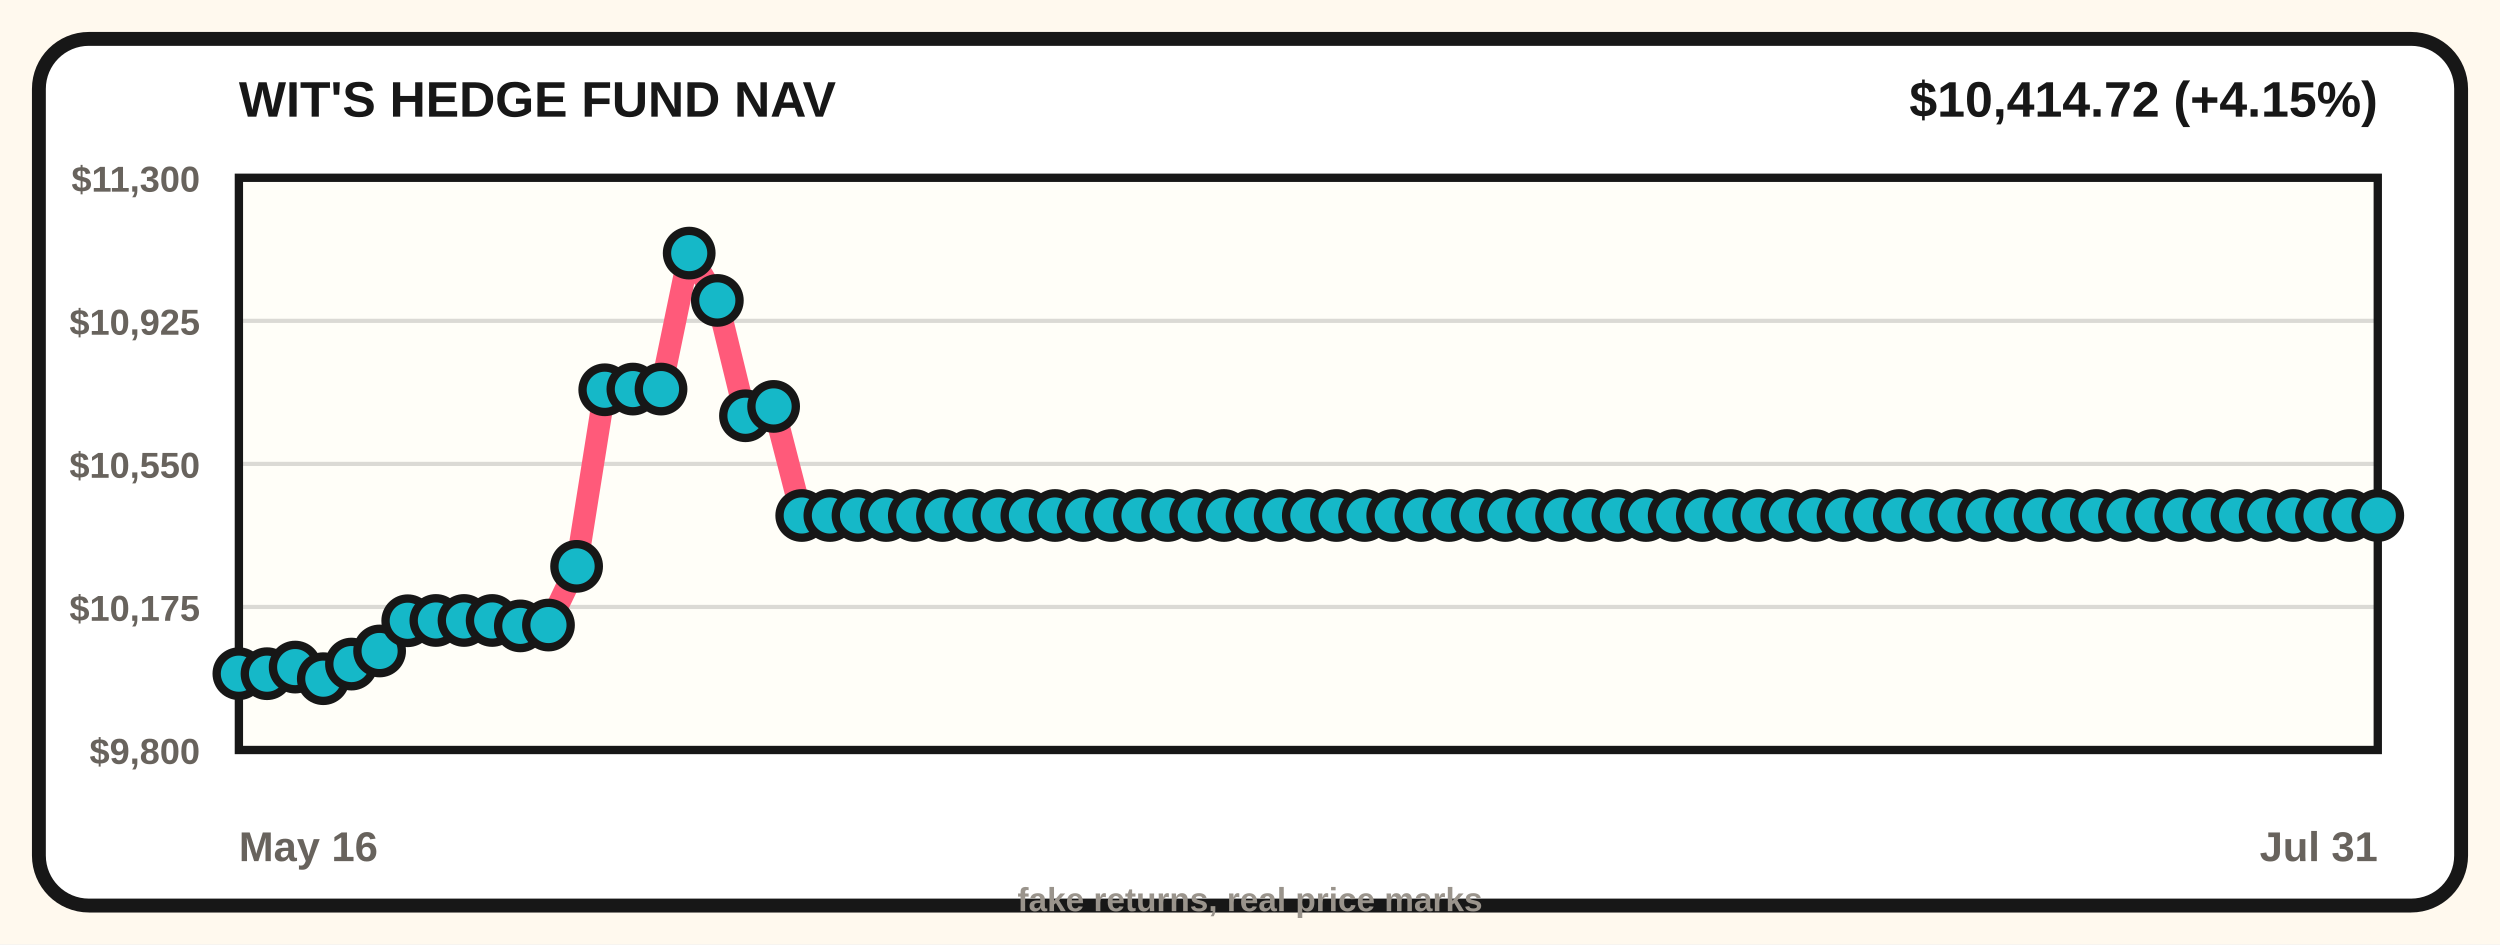
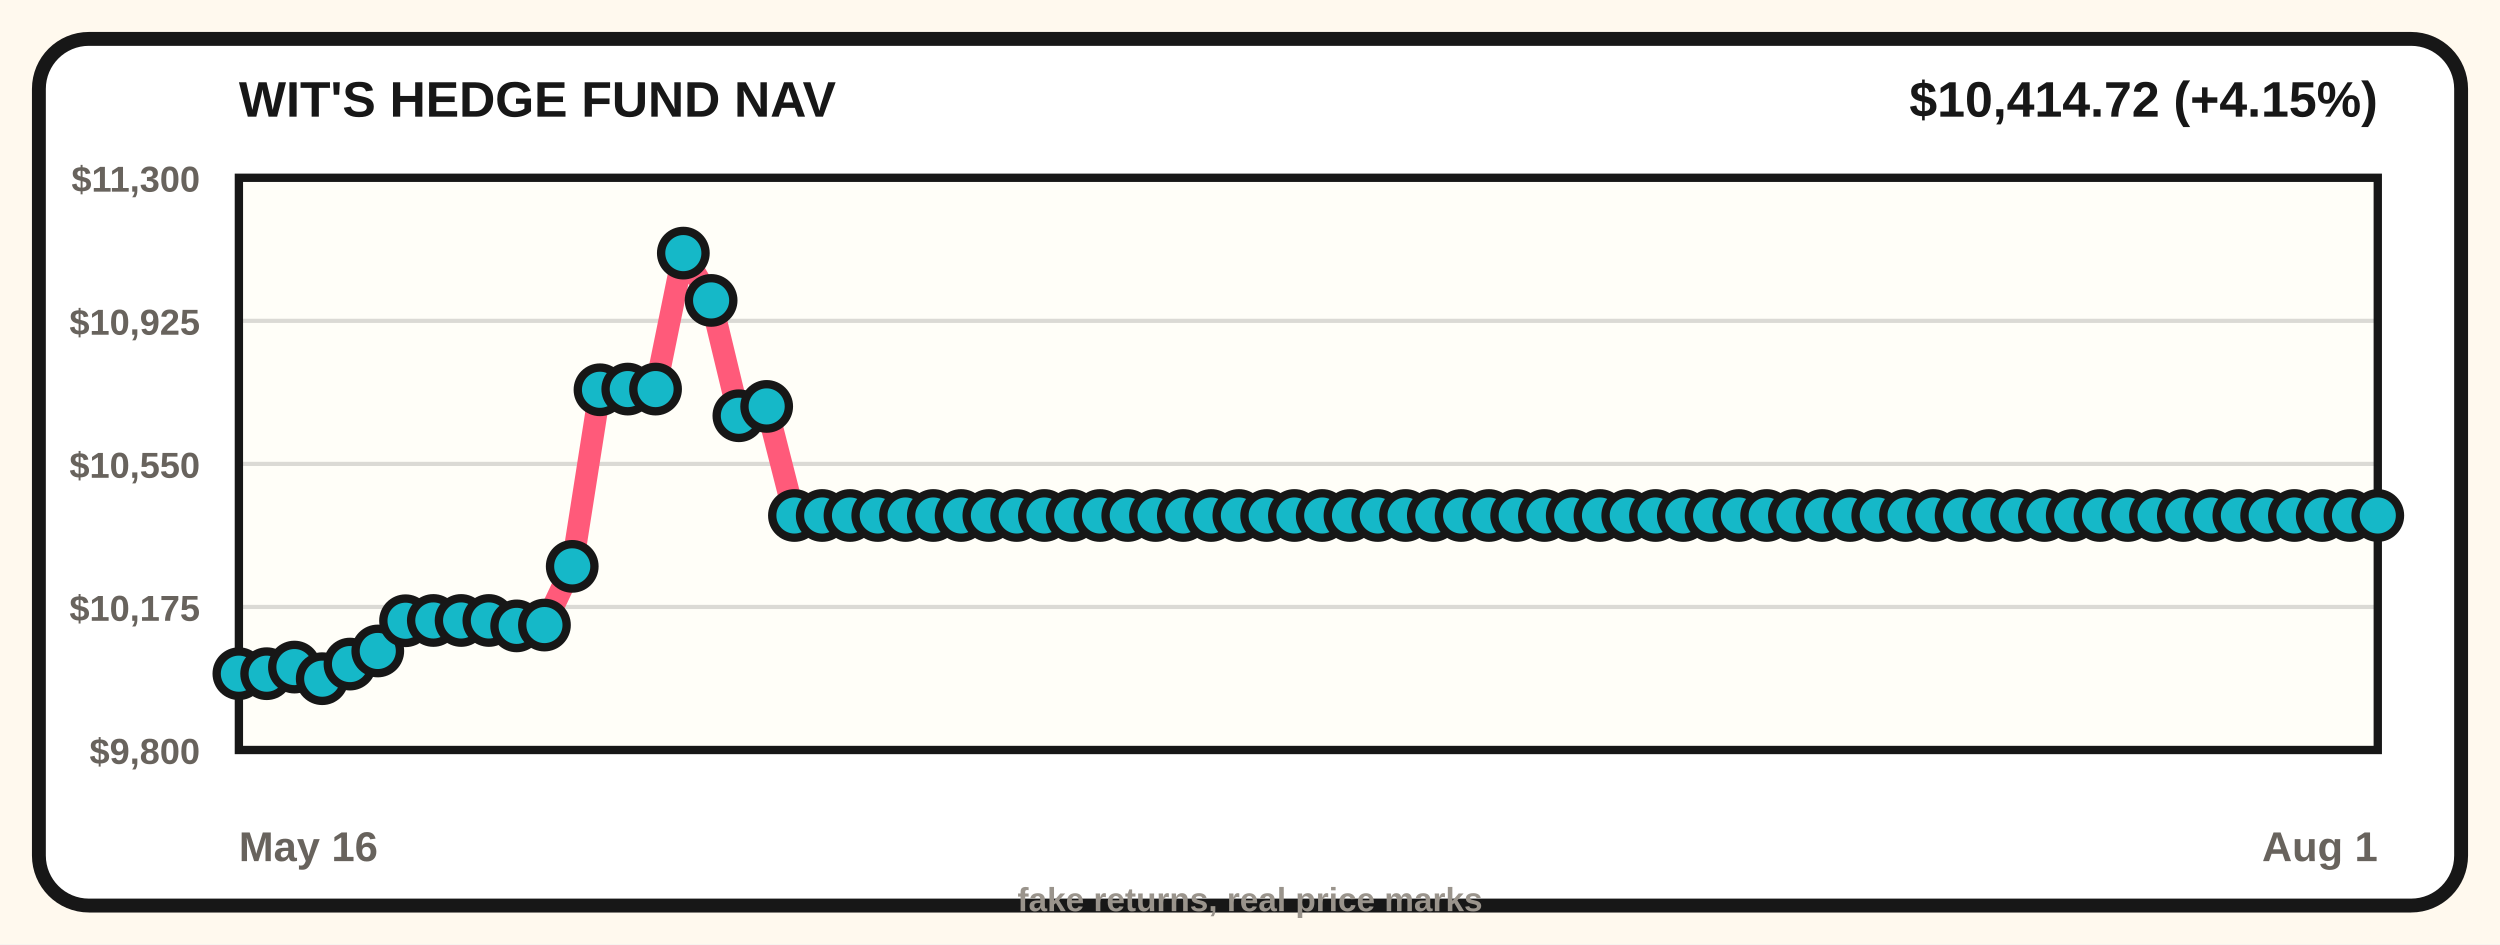
<svg xmlns="http://www.w3.org/2000/svg" width="900" height="340" viewBox="0 0 900 340" role="img" aria-label="Wit's Hedge Fund fake NAV chart">
  <rect width="900" height="340" fill="#fff9ee" />
  <rect x="14" y="14" width="872" height="312" rx="18" fill="#ffffff" stroke="#171717" stroke-width="5" />
  <rect x="86" y="64" width="770" height="206" fill="#fffef8" stroke="#171717" stroke-width="3" />
  <line x1="86" y1="270" x2="856" y2="270" stroke="#171717" stroke-width="1.5" opacity="0.16" />
  <text x="72" y="275" text-anchor="end" font-family="Arial, sans-serif" font-size="13" font-weight="800" fill="#68635d">$9,800</text>
  <line x1="86" y1="218.5" x2="856" y2="218.5" stroke="#171717" stroke-width="1.5" opacity="0.16" />
  <text x="72" y="223.5" text-anchor="end" font-family="Arial, sans-serif" font-size="13" font-weight="800" fill="#68635d">$10,175</text>
  <line x1="86" y1="167" x2="856" y2="167" stroke="#171717" stroke-width="1.5" opacity="0.16" />
  <text x="72" y="172" text-anchor="end" font-family="Arial, sans-serif" font-size="13" font-weight="800" fill="#68635d">$10,550</text>
  <line x1="86" y1="115.5" x2="856" y2="115.5" stroke="#171717" stroke-width="1.5" opacity="0.16" />
  <text x="72" y="120.5" text-anchor="end" font-family="Arial, sans-serif" font-size="13" font-weight="800" fill="#68635d">$10,925</text>
  <line x1="86" y1="64" x2="856" y2="64" stroke="#171717" stroke-width="1.5" opacity="0.16" />
  <text x="72" y="69" text-anchor="end" font-family="Arial, sans-serif" font-size="13" font-weight="800" fill="#68635d">$11,300</text>
-   <polyline points="86,242.53 96.13,242.53 106.26,240.15 116.39,244.33 126.53,239.07 136.66,234.35 146.79,223.47 156.92,223.37 167.05,223.37 177.18,223.37 187.32,225.32 197.45,225.02 207.58,203.89 217.71,140.32 227.84,140.07 237.97,140.07 248.11,91.12 258.24,108.15 268.37,149.67 278.5,146.31 288.63,185.58 298.76,185.58 308.89,185.58 319.03,185.58 329.16,185.58 339.29,185.58 349.42,185.58 359.55,185.58 369.68,185.58 379.82,185.58 389.95,185.58 400.08,185.58 410.21,185.58 420.34,185.58 430.47,185.58 440.61,185.58 450.74,185.58 460.87,185.58 471,185.58 481.13,185.58 491.26,185.58 501.39,185.58 511.53,185.58 521.66,185.58 531.79,185.58 541.92,185.58 552.05,185.58 562.18,185.58 572.32,185.58 582.45,185.58 592.58,185.58 602.71,185.58 612.84,185.58 622.97,185.58 633.11,185.58 643.24,185.58 653.37,185.58 663.5,185.58 673.63,185.58 683.76,185.58 693.89,185.58 704.03,185.58 714.16,185.58 724.29,185.58 734.42,185.58 744.55,185.58 754.68,185.58 764.82,185.58 774.95,185.58 785.08,185.58 795.21,185.58 805.34,185.58 815.47,185.58 825.61,185.58 835.74,185.58 845.87,185.58 856,185.58" fill="none" stroke="#ff5a7a" stroke-width="8" stroke-linecap="round" stroke-linejoin="round" />
+   <polyline points="86,242.53 96,242.53 106,240.15 116,244.33 126,239.07 136,234.35 146,223.47 156,223.37 166,223.37 176,223.37 186,225.32 196,225.02 206,203.89 216,140.32 226,140.07 236,140.07 246,91.12 256,108.15 266,149.67 276,146.31 286,185.58 296,185.58 306,185.58 316,185.58 326,185.58 336,185.58 346,185.58 356,185.58 366,185.58 376,185.58 386,185.58 396,185.58 406,185.58 416,185.58 426,185.58 436,185.58 446,185.58 456,185.58 466,185.58 476,185.58 486,185.58 496,185.58 506,185.58 516,185.58 526,185.58 536,185.58 546,185.58 556,185.58 566,185.58 576,185.58 586,185.58 596,185.58 606,185.58 616,185.58 626,185.58 636,185.58 646,185.58 656,185.58 666,185.58 676,185.58 686,185.58 696,185.58 706,185.58 716,185.58 726,185.58 736,185.58 746,185.58 756,185.58 766,185.58 776,185.58 786,185.58 796,185.58 806,185.58 816,185.58 826,185.58 836,185.58 846,185.58 856,185.58" fill="none" stroke="#ff5a7a" stroke-width="8" stroke-linecap="round" stroke-linejoin="round" />
  <circle cx="86" cy="242.53" r="8" fill="#15b8c8" stroke="#171717" stroke-width="3" />
-   <circle cx="96.13" cy="242.53" r="8" fill="#15b8c8" stroke="#171717" stroke-width="3" />
-   <circle cx="106.26" cy="240.15" r="8" fill="#15b8c8" stroke="#171717" stroke-width="3" />
-   <circle cx="116.39" cy="244.33" r="8" fill="#15b8c8" stroke="#171717" stroke-width="3" />
-   <circle cx="126.53" cy="239.07" r="8" fill="#15b8c8" stroke="#171717" stroke-width="3" />
-   <circle cx="136.66" cy="234.35" r="8" fill="#15b8c8" stroke="#171717" stroke-width="3" />
-   <circle cx="146.79" cy="223.47" r="8" fill="#15b8c8" stroke="#171717" stroke-width="3" />
-   <circle cx="156.92" cy="223.37" r="8" fill="#15b8c8" stroke="#171717" stroke-width="3" />
-   <circle cx="167.05" cy="223.37" r="8" fill="#15b8c8" stroke="#171717" stroke-width="3" />
-   <circle cx="177.18" cy="223.37" r="8" fill="#15b8c8" stroke="#171717" stroke-width="3" />
-   <circle cx="187.32" cy="225.32" r="8" fill="#15b8c8" stroke="#171717" stroke-width="3" />
-   <circle cx="197.45" cy="225.02" r="8" fill="#15b8c8" stroke="#171717" stroke-width="3" />
-   <circle cx="207.58" cy="203.89" r="8" fill="#15b8c8" stroke="#171717" stroke-width="3" />
-   <circle cx="217.71" cy="140.32" r="8" fill="#15b8c8" stroke="#171717" stroke-width="3" />
-   <circle cx="227.84" cy="140.07" r="8" fill="#15b8c8" stroke="#171717" stroke-width="3" />
-   <circle cx="237.97" cy="140.07" r="8" fill="#15b8c8" stroke="#171717" stroke-width="3" />
-   <circle cx="248.11" cy="91.12" r="8" fill="#15b8c8" stroke="#171717" stroke-width="3" />
-   <circle cx="258.24" cy="108.15" r="8" fill="#15b8c8" stroke="#171717" stroke-width="3" />
-   <circle cx="268.37" cy="149.67" r="8" fill="#15b8c8" stroke="#171717" stroke-width="3" />
-   <circle cx="278.5" cy="146.31" r="8" fill="#15b8c8" stroke="#171717" stroke-width="3" />
-   <circle cx="288.63" cy="185.58" r="8" fill="#15b8c8" stroke="#171717" stroke-width="3" />
-   <circle cx="298.76" cy="185.58" r="8" fill="#15b8c8" stroke="#171717" stroke-width="3" />
-   <circle cx="308.89" cy="185.58" r="8" fill="#15b8c8" stroke="#171717" stroke-width="3" />
-   <circle cx="319.03" cy="185.58" r="8" fill="#15b8c8" stroke="#171717" stroke-width="3" />
-   <circle cx="329.16" cy="185.58" r="8" fill="#15b8c8" stroke="#171717" stroke-width="3" />
-   <circle cx="339.29" cy="185.58" r="8" fill="#15b8c8" stroke="#171717" stroke-width="3" />
-   <circle cx="349.42" cy="185.58" r="8" fill="#15b8c8" stroke="#171717" stroke-width="3" />
-   <circle cx="359.55" cy="185.58" r="8" fill="#15b8c8" stroke="#171717" stroke-width="3" />
-   <circle cx="369.68" cy="185.58" r="8" fill="#15b8c8" stroke="#171717" stroke-width="3" />
-   <circle cx="379.82" cy="185.58" r="8" fill="#15b8c8" stroke="#171717" stroke-width="3" />
-   <circle cx="389.95" cy="185.58" r="8" fill="#15b8c8" stroke="#171717" stroke-width="3" />
-   <circle cx="400.08" cy="185.58" r="8" fill="#15b8c8" stroke="#171717" stroke-width="3" />
-   <circle cx="410.21" cy="185.58" r="8" fill="#15b8c8" stroke="#171717" stroke-width="3" />
-   <circle cx="420.34" cy="185.58" r="8" fill="#15b8c8" stroke="#171717" stroke-width="3" />
-   <circle cx="430.47" cy="185.58" r="8" fill="#15b8c8" stroke="#171717" stroke-width="3" />
-   <circle cx="440.61" cy="185.58" r="8" fill="#15b8c8" stroke="#171717" stroke-width="3" />
-   <circle cx="450.74" cy="185.58" r="8" fill="#15b8c8" stroke="#171717" stroke-width="3" />
-   <circle cx="460.87" cy="185.58" r="8" fill="#15b8c8" stroke="#171717" stroke-width="3" />
-   <circle cx="471" cy="185.58" r="8" fill="#15b8c8" stroke="#171717" stroke-width="3" />
-   <circle cx="481.13" cy="185.58" r="8" fill="#15b8c8" stroke="#171717" stroke-width="3" />
-   <circle cx="491.26" cy="185.58" r="8" fill="#15b8c8" stroke="#171717" stroke-width="3" />
-   <circle cx="501.39" cy="185.58" r="8" fill="#15b8c8" stroke="#171717" stroke-width="3" />
-   <circle cx="511.53" cy="185.58" r="8" fill="#15b8c8" stroke="#171717" stroke-width="3" />
-   <circle cx="521.66" cy="185.58" r="8" fill="#15b8c8" stroke="#171717" stroke-width="3" />
-   <circle cx="531.79" cy="185.58" r="8" fill="#15b8c8" stroke="#171717" stroke-width="3" />
-   <circle cx="541.92" cy="185.58" r="8" fill="#15b8c8" stroke="#171717" stroke-width="3" />
-   <circle cx="552.05" cy="185.58" r="8" fill="#15b8c8" stroke="#171717" stroke-width="3" />
-   <circle cx="562.18" cy="185.58" r="8" fill="#15b8c8" stroke="#171717" stroke-width="3" />
-   <circle cx="572.32" cy="185.58" r="8" fill="#15b8c8" stroke="#171717" stroke-width="3" />
-   <circle cx="582.45" cy="185.58" r="8" fill="#15b8c8" stroke="#171717" stroke-width="3" />
-   <circle cx="592.58" cy="185.58" r="8" fill="#15b8c8" stroke="#171717" stroke-width="3" />
-   <circle cx="602.71" cy="185.58" r="8" fill="#15b8c8" stroke="#171717" stroke-width="3" />
-   <circle cx="612.84" cy="185.58" r="8" fill="#15b8c8" stroke="#171717" stroke-width="3" />
-   <circle cx="622.97" cy="185.58" r="8" fill="#15b8c8" stroke="#171717" stroke-width="3" />
-   <circle cx="633.11" cy="185.58" r="8" fill="#15b8c8" stroke="#171717" stroke-width="3" />
-   <circle cx="643.24" cy="185.58" r="8" fill="#15b8c8" stroke="#171717" stroke-width="3" />
-   <circle cx="653.37" cy="185.58" r="8" fill="#15b8c8" stroke="#171717" stroke-width="3" />
-   <circle cx="663.5" cy="185.58" r="8" fill="#15b8c8" stroke="#171717" stroke-width="3" />
-   <circle cx="673.63" cy="185.58" r="8" fill="#15b8c8" stroke="#171717" stroke-width="3" />
-   <circle cx="683.76" cy="185.58" r="8" fill="#15b8c8" stroke="#171717" stroke-width="3" />
-   <circle cx="693.89" cy="185.58" r="8" fill="#15b8c8" stroke="#171717" stroke-width="3" />
-   <circle cx="704.03" cy="185.58" r="8" fill="#15b8c8" stroke="#171717" stroke-width="3" />
-   <circle cx="714.16" cy="185.58" r="8" fill="#15b8c8" stroke="#171717" stroke-width="3" />
-   <circle cx="724.29" cy="185.58" r="8" fill="#15b8c8" stroke="#171717" stroke-width="3" />
-   <circle cx="734.42" cy="185.58" r="8" fill="#15b8c8" stroke="#171717" stroke-width="3" />
-   <circle cx="744.55" cy="185.58" r="8" fill="#15b8c8" stroke="#171717" stroke-width="3" />
-   <circle cx="754.68" cy="185.58" r="8" fill="#15b8c8" stroke="#171717" stroke-width="3" />
-   <circle cx="764.82" cy="185.58" r="8" fill="#15b8c8" stroke="#171717" stroke-width="3" />
-   <circle cx="774.95" cy="185.58" r="8" fill="#15b8c8" stroke="#171717" stroke-width="3" />
-   <circle cx="785.08" cy="185.58" r="8" fill="#15b8c8" stroke="#171717" stroke-width="3" />
-   <circle cx="795.21" cy="185.58" r="8" fill="#15b8c8" stroke="#171717" stroke-width="3" />
-   <circle cx="805.34" cy="185.58" r="8" fill="#15b8c8" stroke="#171717" stroke-width="3" />
-   <circle cx="815.47" cy="185.58" r="8" fill="#15b8c8" stroke="#171717" stroke-width="3" />
-   <circle cx="825.61" cy="185.58" r="8" fill="#15b8c8" stroke="#171717" stroke-width="3" />
-   <circle cx="835.74" cy="185.58" r="8" fill="#15b8c8" stroke="#171717" stroke-width="3" />
-   <circle cx="845.87" cy="185.58" r="8" fill="#15b8c8" stroke="#171717" stroke-width="3" />
+   <circle cx="96" cy="242.53" r="8" fill="#15b8c8" stroke="#171717" stroke-width="3" />
+   <circle cx="106" cy="240.15" r="8" fill="#15b8c8" stroke="#171717" stroke-width="3" />
+   <circle cx="116" cy="244.33" r="8" fill="#15b8c8" stroke="#171717" stroke-width="3" />
+   <circle cx="126" cy="239.07" r="8" fill="#15b8c8" stroke="#171717" stroke-width="3" />
+   <circle cx="136" cy="234.35" r="8" fill="#15b8c8" stroke="#171717" stroke-width="3" />
+   <circle cx="146" cy="223.47" r="8" fill="#15b8c8" stroke="#171717" stroke-width="3" />
+   <circle cx="156" cy="223.37" r="8" fill="#15b8c8" stroke="#171717" stroke-width="3" />
+   <circle cx="166" cy="223.37" r="8" fill="#15b8c8" stroke="#171717" stroke-width="3" />
+   <circle cx="176" cy="223.37" r="8" fill="#15b8c8" stroke="#171717" stroke-width="3" />
+   <circle cx="186" cy="225.32" r="8" fill="#15b8c8" stroke="#171717" stroke-width="3" />
+   <circle cx="196" cy="225.02" r="8" fill="#15b8c8" stroke="#171717" stroke-width="3" />
+   <circle cx="206" cy="203.89" r="8" fill="#15b8c8" stroke="#171717" stroke-width="3" />
+   <circle cx="216" cy="140.32" r="8" fill="#15b8c8" stroke="#171717" stroke-width="3" />
+   <circle cx="226" cy="140.07" r="8" fill="#15b8c8" stroke="#171717" stroke-width="3" />
+   <circle cx="236" cy="140.07" r="8" fill="#15b8c8" stroke="#171717" stroke-width="3" />
+   <circle cx="246" cy="91.12" r="8" fill="#15b8c8" stroke="#171717" stroke-width="3" />
+   <circle cx="256" cy="108.15" r="8" fill="#15b8c8" stroke="#171717" stroke-width="3" />
+   <circle cx="266" cy="149.67" r="8" fill="#15b8c8" stroke="#171717" stroke-width="3" />
+   <circle cx="276" cy="146.31" r="8" fill="#15b8c8" stroke="#171717" stroke-width="3" />
+   <circle cx="286" cy="185.58" r="8" fill="#15b8c8" stroke="#171717" stroke-width="3" />
+   <circle cx="296" cy="185.58" r="8" fill="#15b8c8" stroke="#171717" stroke-width="3" />
+   <circle cx="306" cy="185.58" r="8" fill="#15b8c8" stroke="#171717" stroke-width="3" />
+   <circle cx="316" cy="185.58" r="8" fill="#15b8c8" stroke="#171717" stroke-width="3" />
+   <circle cx="326" cy="185.58" r="8" fill="#15b8c8" stroke="#171717" stroke-width="3" />
+   <circle cx="336" cy="185.58" r="8" fill="#15b8c8" stroke="#171717" stroke-width="3" />
+   <circle cx="346" cy="185.58" r="8" fill="#15b8c8" stroke="#171717" stroke-width="3" />
+   <circle cx="356" cy="185.58" r="8" fill="#15b8c8" stroke="#171717" stroke-width="3" />
+   <circle cx="366" cy="185.58" r="8" fill="#15b8c8" stroke="#171717" stroke-width="3" />
+   <circle cx="376" cy="185.58" r="8" fill="#15b8c8" stroke="#171717" stroke-width="3" />
+   <circle cx="386" cy="185.58" r="8" fill="#15b8c8" stroke="#171717" stroke-width="3" />
+   <circle cx="396" cy="185.58" r="8" fill="#15b8c8" stroke="#171717" stroke-width="3" />
+   <circle cx="406" cy="185.58" r="8" fill="#15b8c8" stroke="#171717" stroke-width="3" />
+   <circle cx="416" cy="185.58" r="8" fill="#15b8c8" stroke="#171717" stroke-width="3" />
+   <circle cx="426" cy="185.58" r="8" fill="#15b8c8" stroke="#171717" stroke-width="3" />
+   <circle cx="436" cy="185.58" r="8" fill="#15b8c8" stroke="#171717" stroke-width="3" />
+   <circle cx="446" cy="185.58" r="8" fill="#15b8c8" stroke="#171717" stroke-width="3" />
+   <circle cx="456" cy="185.58" r="8" fill="#15b8c8" stroke="#171717" stroke-width="3" />
+   <circle cx="466" cy="185.58" r="8" fill="#15b8c8" stroke="#171717" stroke-width="3" />
+   <circle cx="476" cy="185.58" r="8" fill="#15b8c8" stroke="#171717" stroke-width="3" />
+   <circle cx="486" cy="185.58" r="8" fill="#15b8c8" stroke="#171717" stroke-width="3" />
+   <circle cx="496" cy="185.58" r="8" fill="#15b8c8" stroke="#171717" stroke-width="3" />
+   <circle cx="506" cy="185.58" r="8" fill="#15b8c8" stroke="#171717" stroke-width="3" />
+   <circle cx="516" cy="185.58" r="8" fill="#15b8c8" stroke="#171717" stroke-width="3" />
+   <circle cx="526" cy="185.58" r="8" fill="#15b8c8" stroke="#171717" stroke-width="3" />
+   <circle cx="536" cy="185.58" r="8" fill="#15b8c8" stroke="#171717" stroke-width="3" />
+   <circle cx="546" cy="185.58" r="8" fill="#15b8c8" stroke="#171717" stroke-width="3" />
+   <circle cx="556" cy="185.58" r="8" fill="#15b8c8" stroke="#171717" stroke-width="3" />
+   <circle cx="566" cy="185.58" r="8" fill="#15b8c8" stroke="#171717" stroke-width="3" />
+   <circle cx="576" cy="185.58" r="8" fill="#15b8c8" stroke="#171717" stroke-width="3" />
+   <circle cx="586" cy="185.58" r="8" fill="#15b8c8" stroke="#171717" stroke-width="3" />
+   <circle cx="596" cy="185.58" r="8" fill="#15b8c8" stroke="#171717" stroke-width="3" />
+   <circle cx="606" cy="185.58" r="8" fill="#15b8c8" stroke="#171717" stroke-width="3" />
+   <circle cx="616" cy="185.58" r="8" fill="#15b8c8" stroke="#171717" stroke-width="3" />
+   <circle cx="626" cy="185.58" r="8" fill="#15b8c8" stroke="#171717" stroke-width="3" />
+   <circle cx="636" cy="185.58" r="8" fill="#15b8c8" stroke="#171717" stroke-width="3" />
+   <circle cx="646" cy="185.58" r="8" fill="#15b8c8" stroke="#171717" stroke-width="3" />
+   <circle cx="656" cy="185.58" r="8" fill="#15b8c8" stroke="#171717" stroke-width="3" />
+   <circle cx="666" cy="185.58" r="8" fill="#15b8c8" stroke="#171717" stroke-width="3" />
+   <circle cx="676" cy="185.58" r="8" fill="#15b8c8" stroke="#171717" stroke-width="3" />
+   <circle cx="686" cy="185.58" r="8" fill="#15b8c8" stroke="#171717" stroke-width="3" />
+   <circle cx="696" cy="185.58" r="8" fill="#15b8c8" stroke="#171717" stroke-width="3" />
+   <circle cx="706" cy="185.58" r="8" fill="#15b8c8" stroke="#171717" stroke-width="3" />
+   <circle cx="716" cy="185.58" r="8" fill="#15b8c8" stroke="#171717" stroke-width="3" />
+   <circle cx="726" cy="185.58" r="8" fill="#15b8c8" stroke="#171717" stroke-width="3" />
+   <circle cx="736" cy="185.58" r="8" fill="#15b8c8" stroke="#171717" stroke-width="3" />
+   <circle cx="746" cy="185.58" r="8" fill="#15b8c8" stroke="#171717" stroke-width="3" />
+   <circle cx="756" cy="185.58" r="8" fill="#15b8c8" stroke="#171717" stroke-width="3" />
+   <circle cx="766" cy="185.58" r="8" fill="#15b8c8" stroke="#171717" stroke-width="3" />
+   <circle cx="776" cy="185.58" r="8" fill="#15b8c8" stroke="#171717" stroke-width="3" />
+   <circle cx="786" cy="185.58" r="8" fill="#15b8c8" stroke="#171717" stroke-width="3" />
+   <circle cx="796" cy="185.58" r="8" fill="#15b8c8" stroke="#171717" stroke-width="3" />
+   <circle cx="806" cy="185.58" r="8" fill="#15b8c8" stroke="#171717" stroke-width="3" />
+   <circle cx="816" cy="185.58" r="8" fill="#15b8c8" stroke="#171717" stroke-width="3" />
+   <circle cx="826" cy="185.58" r="8" fill="#15b8c8" stroke="#171717" stroke-width="3" />
+   <circle cx="836" cy="185.58" r="8" fill="#15b8c8" stroke="#171717" stroke-width="3" />
+   <circle cx="846" cy="185.58" r="8" fill="#15b8c8" stroke="#171717" stroke-width="3" />
  <circle cx="856" cy="185.58" r="8" fill="#15b8c8" stroke="#171717" stroke-width="3" />
  <text x="86" y="42" font-family="Arial, sans-serif" font-size="18" font-weight="900" fill="#171717">WIT'S HEDGE FUND NAV</text>
  <text x="856" y="42" text-anchor="end" font-family="Arial, sans-serif" font-size="18" font-weight="900" fill="#171717">$10,414.72 (+4.15%)</text>
  <text x="86" y="310" text-anchor="start" font-family="Arial, sans-serif" font-size="15" font-weight="900" fill="#68635d">May 16</text>
-   <text x="856" y="310" text-anchor="end" font-family="Arial, sans-serif" font-size="15" font-weight="900" fill="#68635d">Jul 31</text>
+   <text x="856" y="310" text-anchor="end" font-family="Arial, sans-serif" font-size="15" font-weight="900" fill="#68635d">Aug 1</text>
  <text x="450" y="328" text-anchor="middle" font-family="Arial, sans-serif" font-size="12" font-weight="800" fill="#9a948c">fake returns, real price marks</text>
</svg>
